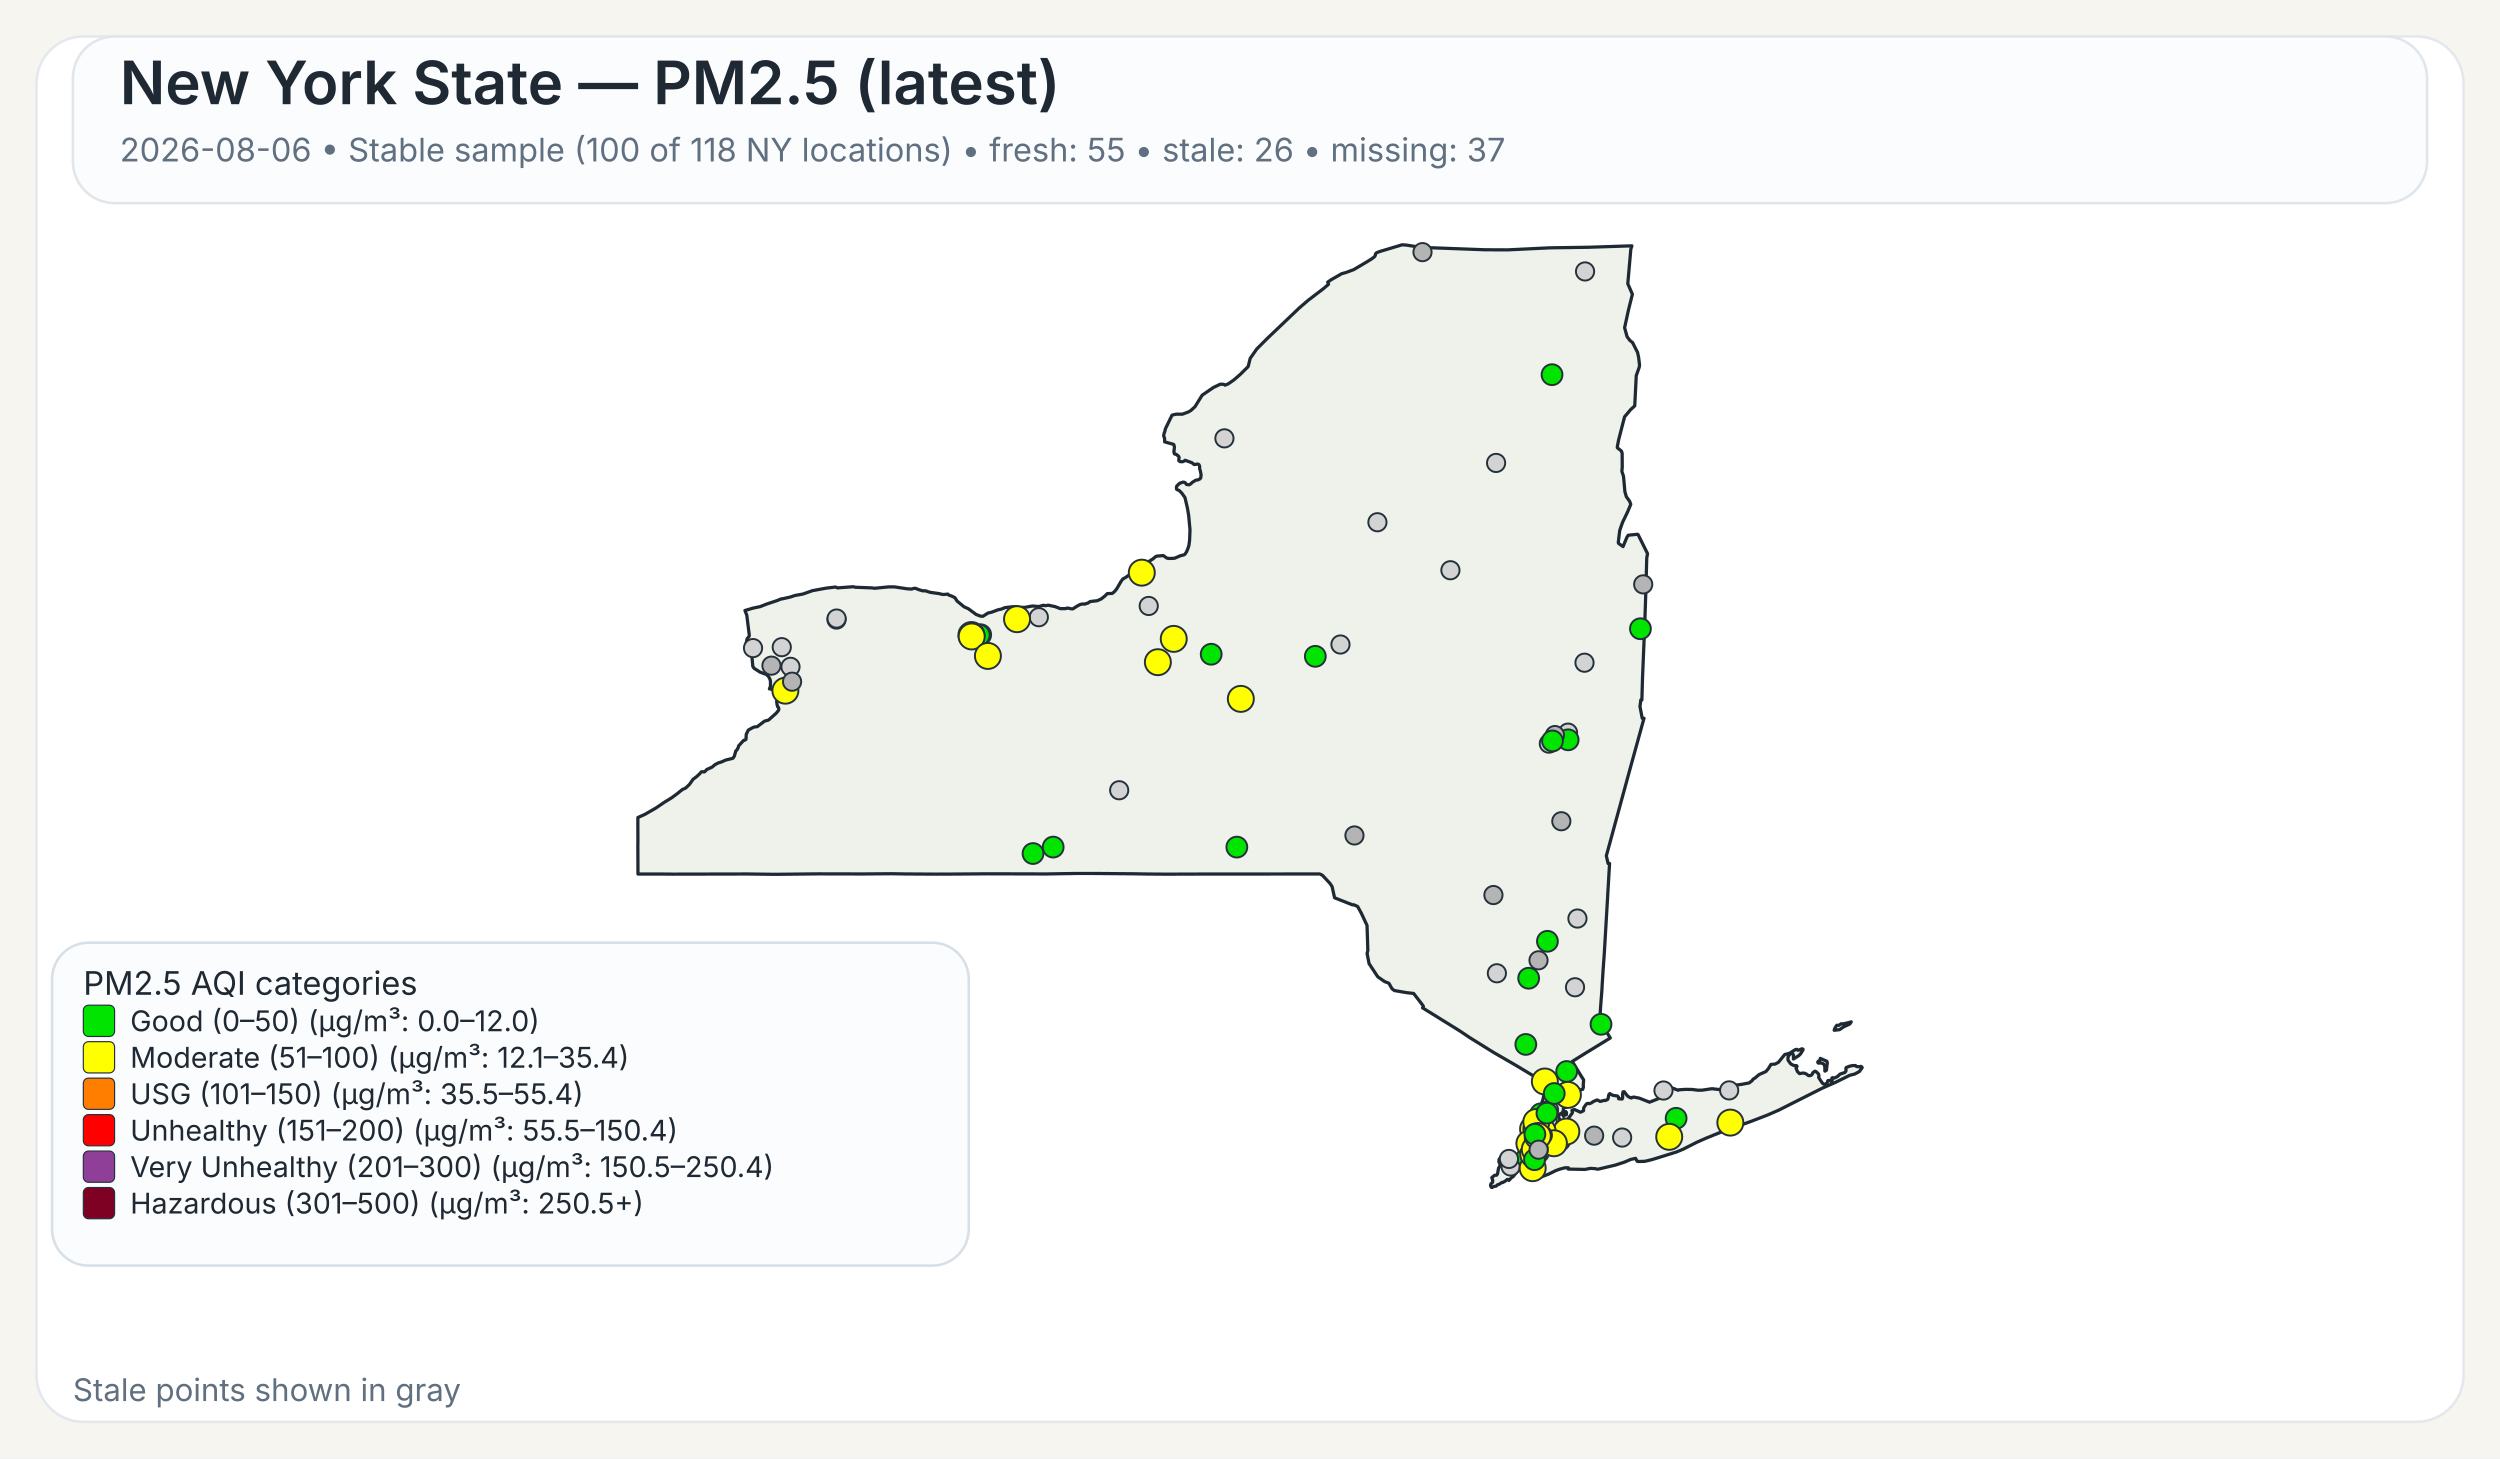
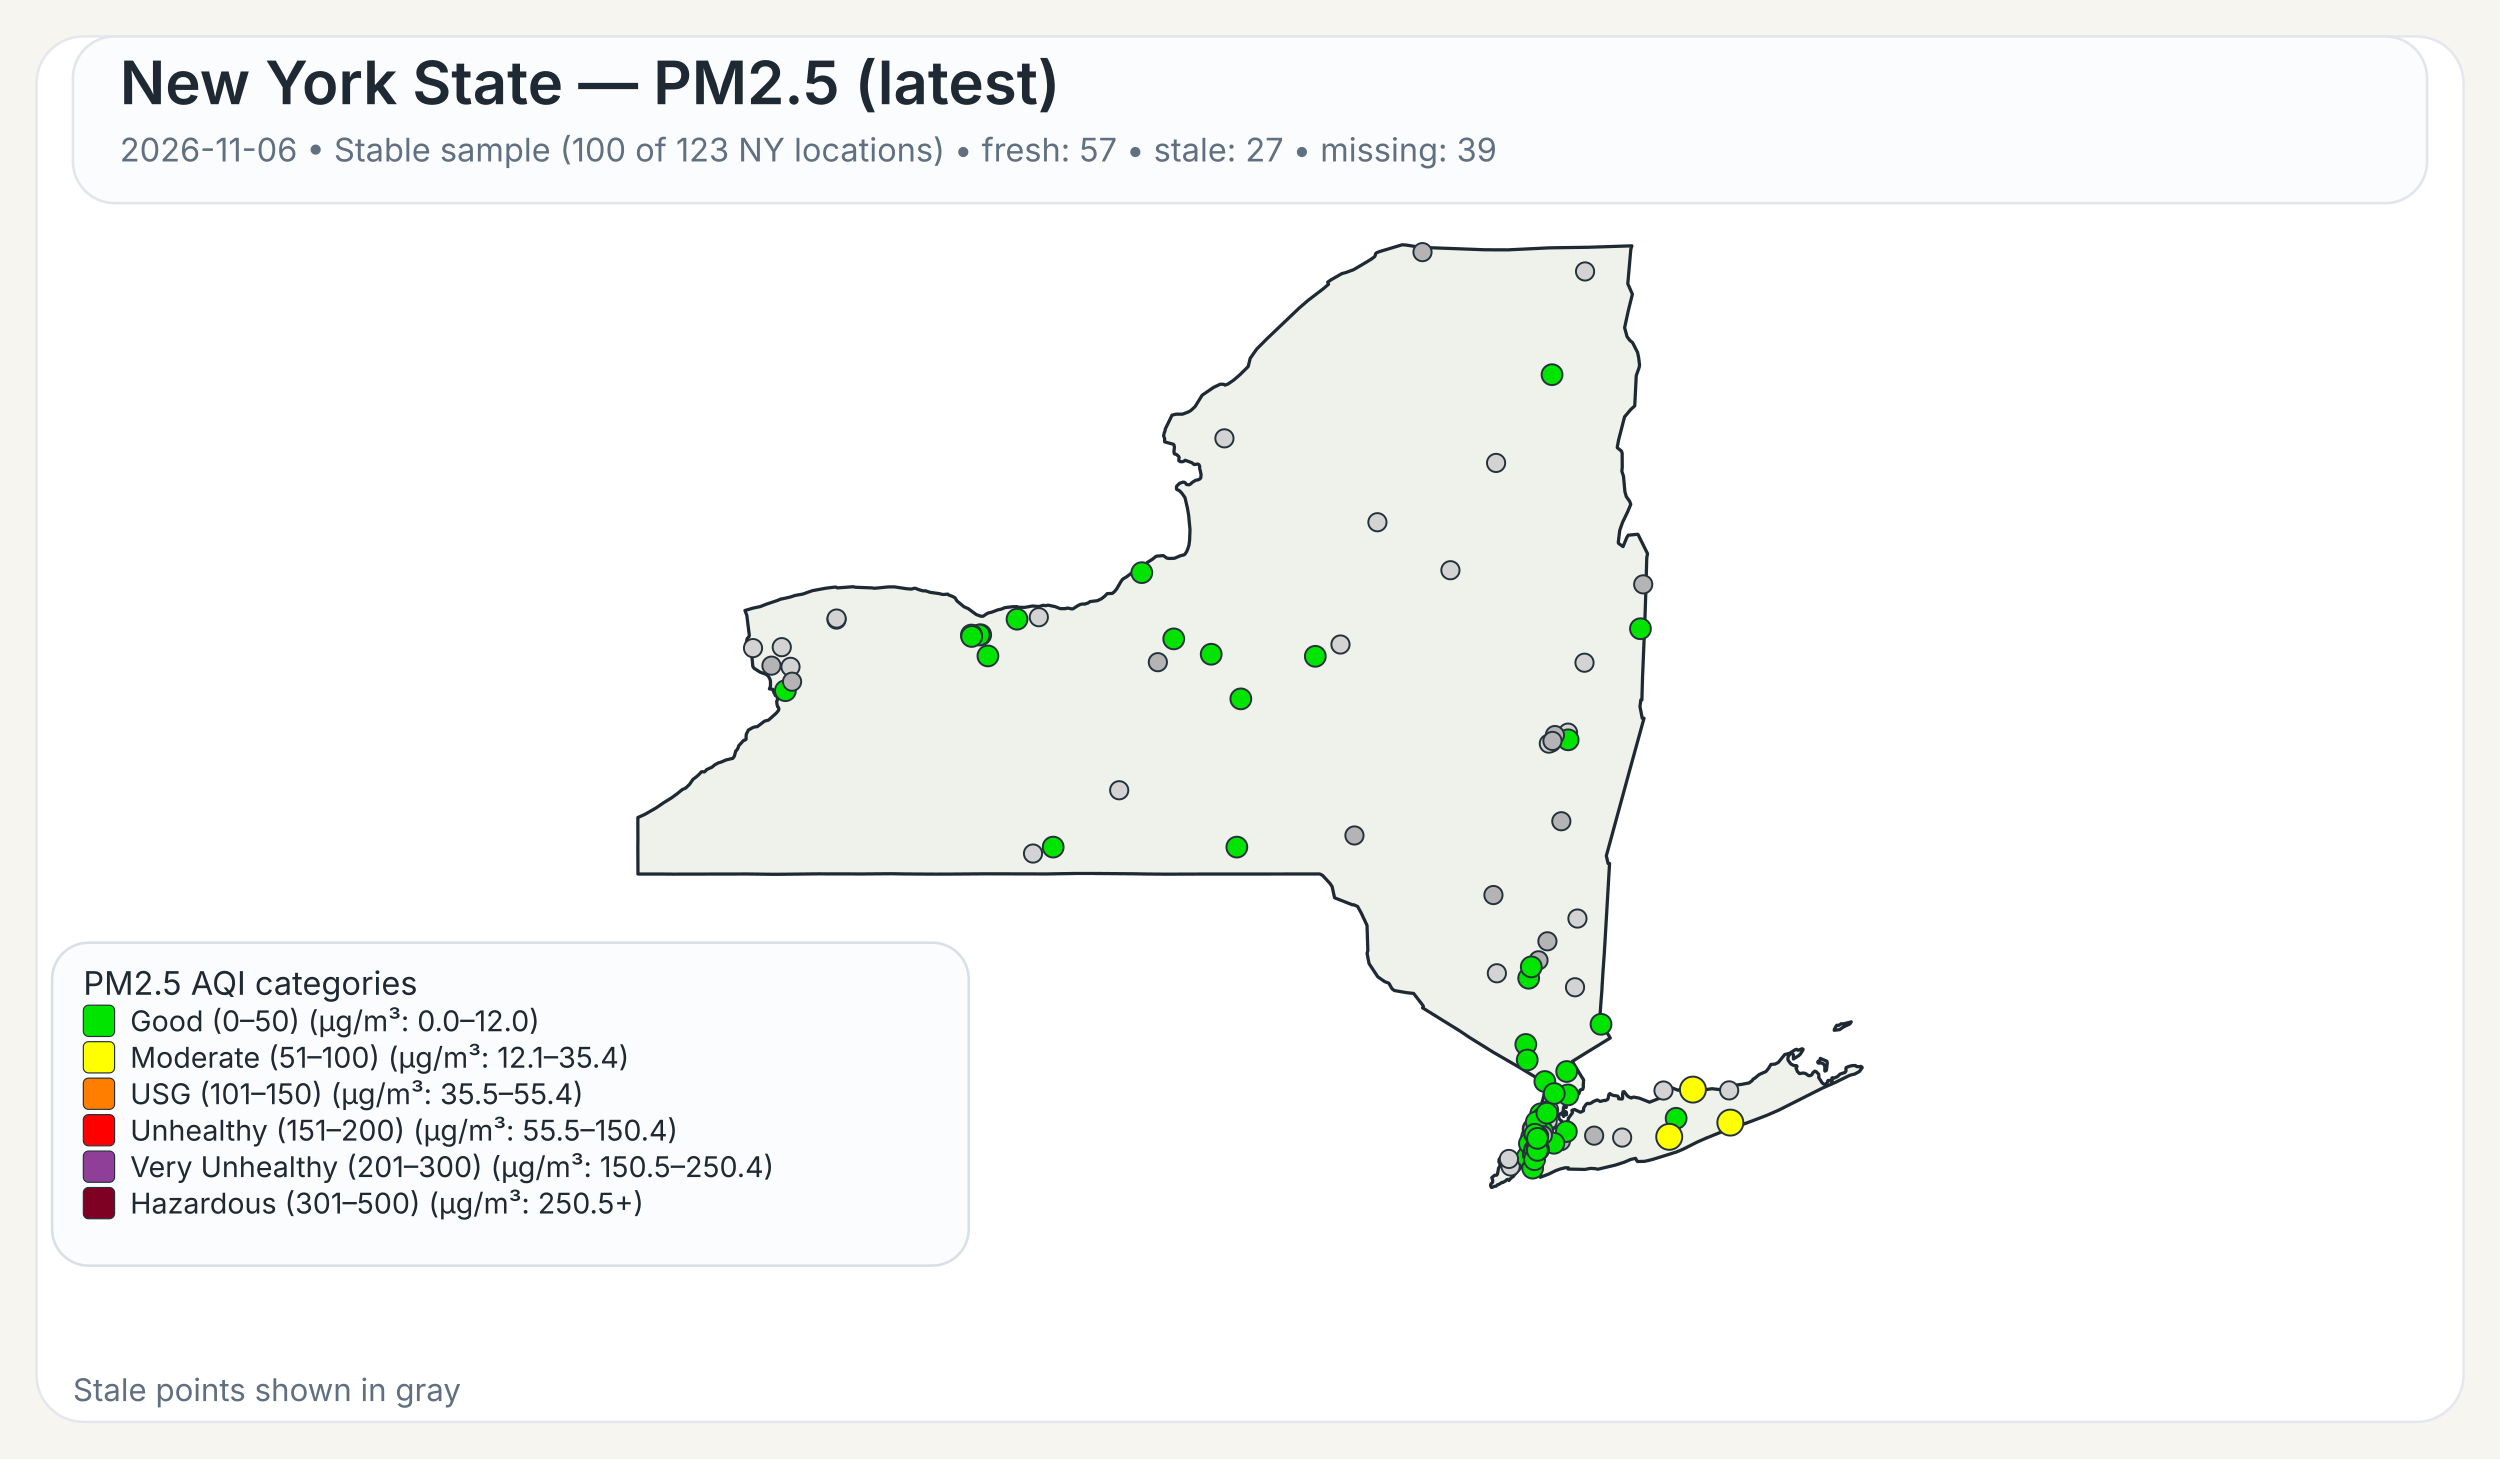
<svg xmlns="http://www.w3.org/2000/svg" width="960" height="560">
  <rect x="0" y="0" width="960" height="560" fill="#F7F5EF" />
  <rect x="14" y="14" width="932" height="532" rx="18" ry="18" fill="#FFFFFF" stroke="#E4E8EE" stroke-width="1" />
  <rect x="28" y="14" width="904" height="64" rx="16" ry="16" fill="#FBFCFD" stroke="#E1E6EB" stroke-width="1" />
  <text x="46" y="40" font-family="Public Sans, Inter, Aptos, Segoe UI, Arial, sans-serif" font-size="23" font-weight="600" fill="#1F2933">New York State — PM2.5 (latest)</text>
-   <text x="46" y="62" font-family="Public Sans, Inter, Aptos, Segoe UI, Arial, sans-serif" font-size="12.5" font-weight="400" fill="#607080">2026-08-06 • Stable sample (100 of 118 NY locations) • fresh: 55 • stale: 26 • missing: 37</text>
+   <text x="46" y="62" font-family="Public Sans, Inter, Aptos, Segoe UI, Arial, sans-serif" font-size="12.5" font-weight="400" fill="#607080">2026-11-06 • Stable sample (100 of 123 NY locations) • fresh: 57 • stale: 27 • missing: 39</text>
  <path d="M601.06,426.90 L601.23,426.83 L601.48,427.07 L601.55,427.32 L601.50,428.06 L601.28,428.08 L601.08,427.81 L601.04,427.27 L601.06,426.90 Z" fill="#EEF2EA" stroke="#1F2933" stroke-width="1.25" stroke-linejoin="round" />
  <path d="M585.16,439.66 L585.21,439.61 L585.24,439.63 L585.33,439.75 L585.00,440.50 L584.94,440.59 L584.83,440.54 L584.77,440.43 L584.80,440.38 L585.16,439.66 Z" fill="#EEF2EA" stroke="#1F2933" stroke-width="1.25" stroke-linejoin="round" />
  <path d="M579.00,452.87 L578.74,452.93 L578.02,453.54 L577.00,454.12 L576.75,454.04 L575.70,454.75 L575.07,454.93 L574.52,455.48 L573.72,455.58 L572.92,456.00 L572.71,455.95 L572.45,455.50 L572.36,455.05 L572.56,454.57 L573.14,454.01 L573.21,453.18 L572.85,452.21 L573.97,451.28 L574.68,451.28 L575.04,450.81 L575.45,448.53 L575.88,447.92 L575.97,447.53 L575.92,446.38 L575.63,446.32 L575.58,446.12 L575.66,445.16 L576.32,444.30 L576.87,444.03 L577.23,444.07 L577.46,444.30 L578.49,444.56 L580.44,444.30 L582.44,443.79 L583.07,443.83 L583.44,444.38 L583.57,445.77 L584.00,446.72 L584.43,447.38 L584.07,448.20 L583.53,448.95 L582.19,450.36 L580.96,451.93 L580.89,451.88 L580.35,452.27 L579.42,453.28 L579.25,452.99 L579.00,452.87 Z" fill="#EEF2EA" stroke="#1F2933" stroke-width="1.25" stroke-linejoin="round" />
  <path d="M698.65,407.28 L698.89,406.98 L698.98,406.42 L701.51,407.51 L701.69,408.12 L701.35,410.97 L700.83,411.31 L700.74,411.25 L700.74,409.57 L700.38,408.71 L700.19,408.52 L699.35,408.18 L698.24,408.24 L698.08,408.08 L698.02,407.81 L698.15,407.57 L698.65,407.28 Z" fill="#EEF2EA" stroke="#1F2933" stroke-width="1.25" stroke-linejoin="round" />
  <path d="M709.87,392.68 L710.87,392.40 L710.37,393.17 L709.71,393.51 L708.74,393.94 L707.77,394.42 L706.83,395.10 L706.37,395.39 L704.33,395.63 L704.44,395.18 L704.77,394.57 L705.12,393.94 L705.39,393.69 L706.11,393.74 L707.05,393.11 L707.70,393.19 L709.32,392.81 L709.87,392.68 Z" fill="#EEF2EA" stroke="#1F2933" stroke-width="1.25" stroke-linejoin="round" />
  <path d="M601.43,424.75 L601.44,424.82 L601.44,424.87 L601.44,424.97 L601.48,425.16 L601.44,425.24 L601.21,425.31 L600.95,425.08 L600.95,424.92 L601.10,424.88 L601.13,424.65 L601.23,424.58 L601.37,424.64 L601.42,424.70 L601.43,424.75 Z" fill="#EEF2EA" stroke="#1F2933" stroke-width="1.25" stroke-linejoin="round" />
  <path d="M623.05,163.10 L621.53,169.00 L621.04,171.61 L621.07,171.95 L622.62,173.20 L622.91,174.06 L622.94,179.46 L622.80,180.98 L623.43,182.92 L623.96,188.79 L624.50,190.70 L624.50,190.71 L625.79,192.51 L626.21,193.67 L625.60,195.12 L625.01,196.54 L623.06,200.59 L622.75,201.47 L621.98,203.67 L621.41,208.34 L621.56,208.68 L623.25,209.89 L624.72,206.33 L625.25,205.52 L628.84,205.16 L629.06,205.34 L632.45,212.18 L632.66,212.61 L632.36,214.21 L632.03,225.74 L632.03,225.80 L632.02,226.34 L632.00,227.05 L631.90,230.25 L631.64,238.09 L631.03,253.00 L630.74,259.97 L630.73,260.06 L630.73,260.23 L630.48,268.80 L630.08,268.74 L629.75,271.32 L630.61,275.80 L631.30,275.80 L628.80,284.88 L626.09,294.70 L622.63,307.38 L616.83,328.64 L617.50,331.57 L618.07,331.57 L617.02,349.62 L617.02,349.66 L616.71,354.88 L616.28,362.25 L616.04,366.27 L615.53,373.42 L615.30,377.22 L615.29,377.28 L615.29,377.35 L615.28,377.44 L615.28,377.49 L615.27,377.53 L615.19,379.03 L615.19,379.14 L615.18,379.18 L615.18,379.35 L615.17,379.49 L615.12,380.31 L615.09,380.73 L615.08,380.89 L614.72,385.46 L614.66,386.30 L614.29,391.98 L618.35,398.60 L616.75,399.56 L616.45,399.75 L610.52,403.39 L609.46,404.03 L609.01,404.31 L603.77,407.58 L605.77,410.89 L606.19,411.58 L606.62,412.29 L607.18,413.23 L608.08,414.62 L608.12,414.70 L607.96,416.83 L608.04,417.28 L607.81,418.17 L607.68,418.35 L607.54,418.27 L606.73,418.62 L606.42,419.73 L606.23,420.03 L605.55,420.48 L604.13,421.08 L603.54,421.65 L602.05,422.64 L600.59,424.82 L600.46,425.17 L600.38,425.37 L600.34,426.13 L600.15,426.98 L600.19,427.32 L600.39,427.51 L600.54,427.87 L600.54,428.09 L600.53,428.27 L600.60,428.55 L600.51,428.65 L600.44,428.71 L600.35,428.62 L600.18,428.29 L600.01,427.93 L600.10,427.54 L599.94,427.19 L599.85,427.21 L599.64,427.48 L599.51,427.81 L599.07,427.70 L598.72,427.92 L598.55,428.85 L598.57,429.17 L598.77,429.63 L599.21,430.17 L599.64,430.41 L600.31,431.59 L600.59,432.07 L600.90,432.04 L601.36,431.60 L601.36,431.60 L602.21,429.98 L602.19,429.51 L603.74,427.42 L603.84,427.11 L603.60,426.42 L603.67,426.33 L604.61,426.05 L606.88,427.09 L607.17,426.96 L608.05,426.54 L608.14,425.40 L608.93,424.24 L609.36,423.80 L609.77,423.70 L610.33,423.82 L611.26,423.43 L611.66,423.07 L613.16,422.42 L613.38,422.39 L614.46,422.95 L616.17,422.51 L616.43,422.62 L617.32,422.20 L617.49,421.82 L617.52,421.77 L617.81,420.28 L618.19,419.93 L618.22,419.96 L618.50,420.18 L618.60,420.26 L618.84,420.36 L619.48,420.63 L619.66,420.66 L619.90,420.69 L620.59,420.79 L621.03,420.85 L621.08,420.86 L621.49,421.26 L621.50,421.39 L621.55,421.93 L622.90,422.03 L623.09,421.64 L623.06,420.27 L623.21,419.33 L623.28,419.23 L623.69,419.22 L624.78,420.64 L625.29,421.11 L626.07,421.51 L626.50,421.62 L626.59,421.46 L627.35,421.28 L629.51,421.69 L629.51,421.69 L633.42,423.24 L638.19,421.34 L638.36,420.84 L638.45,419.18 L638.68,418.35 L640.49,417.89 L642.20,417.80 L644.45,418.67 L644.65,418.48 L647.29,418.32 L649.72,418.35 L652.18,418.65 L653.70,418.61 L657.40,418.06 L660.48,418.42 L661.32,417.62 L664.03,416.80 L665.53,416.46 L666.97,416.64 L668.73,416.40 L671.71,415.83 L672.90,414.88 L673.16,414.40 L673.82,414.05 L675.50,412.63 L678.13,411.46 L679.12,410.27 L680.04,408.74 L681.66,408.60 L682.91,407.93 L685.34,404.94 L686.69,404.59 L687.35,404.38 L689.21,403.16 L689.94,402.93 L690.28,403.23 L690.57,403.30 L691.93,402.73 L692.35,402.87 L692.38,403.11 L691.44,404.66 L690.75,405.35 L688.66,406.65 L688.68,405.06 L688.30,404.60 L687.92,404.54 L687.60,404.66 L687.09,405.06 L686.58,406.01 L686.59,407.08 L687.65,408.54 L688.81,409.15 L689.85,409.20 L690.06,409.50 L689.68,410.21 L690.24,411.51 L691.03,412.27 L692.17,412.06 L692.88,412.09 L693.59,412.39 L694.51,413.06 L695.19,413.03 L695.62,412.79 L695.84,412.56 L696.12,411.95 L696.83,411.38 L696.98,411.33 L697.37,411.49 L698.35,412.46 L698.48,413.14 L698.35,413.73 L699.60,415.66 L700.04,416.12 L700.44,416.32 L700.84,416.33 L701.58,415.93 L701.76,415.37 L701.81,415.13 L701.99,414.91 L702.86,414.89 L703.07,415.26 L703.12,415.25 L703.24,415.22 L703.45,415.13 L703.57,414.86 L703.45,414.38 L703.43,414.00 L703.70,413.83 L704.39,413.98 L705.62,413.37 L706.56,412.46 L708.48,411.82 L708.83,411.29 L708.88,410.85 L708.80,410.51 L708.92,409.94 L710.19,409.44 L711.31,409.19 L712.51,409.17 L712.73,409.44 L713.09,409.58 L714.27,409.63 L714.58,409.48 L714.99,409.75 L715.07,409.99 L714.02,411.45 L712.24,412.42 L710.34,412.90 L704.77,415.65 L699.71,417.88 L682.98,426.32 L678.57,428.24 L672.42,430.60 L662.20,434.30 L661.73,434.58 L661.49,434.51 L660.84,434.74 L655.19,437.03 L651.62,438.61 L646.31,441.30 L643.78,442.36 L638.41,444.04 L634.66,445.20 L632.83,445.67 L631.47,445.96 L631.32,445.96 L628.83,446.02 L628.63,445.87 L628.07,444.81 L626.15,445.24 L623.74,446.28 L621.85,446.89 L620.27,447.40 L613.61,448.98 L612.34,448.74 L610.73,448.66 L608.60,449.06 L605.36,448.99 L602.17,448.93 L602.19,448.77 L602.25,448.43 L600.97,448.42 L599.39,448.83 L599.07,448.91 L597.43,449.50 L594.79,450.81 L591.48,452.07 L591.48,451.26 L591.59,450.86 L591.41,450.49 L591.24,450.39 L590.88,450.18 L590.56,449.81 L590.00,449.87 L588.10,450.05 L587.46,450.03 L587.05,449.85 L586.87,449.72 L586.81,449.43 L587.15,448.99 L587.21,448.90 L587.49,448.42 L587.39,448.02 L586.94,447.62 L585.63,447.32 L585.23,446.64 L585.06,445.69 L585.31,444.71 L585.45,444.41 L585.68,443.96 L586.50,442.95 L586.37,441.37 L586.22,441.17 L586.16,441.08 L586.11,440.71 L586.29,440.19 L586.49,440.03 L586.59,439.53 L586.42,439.11 L586.13,438.91 L586.77,435.14 L587.04,434.58 L587.53,433.54 L588.00,432.56 L588.37,431.79 L590.66,426.98 L591.27,425.68 L591.55,425.09 L591.55,425.09 L591.90,424.00 L592.36,422.57 L592.47,422.24 L593.89,415.87 L593.37,415.86 L592.83,415.54 L585.14,410.91 L585.14,410.91 L582.09,409.08 L581.83,408.93 L574.90,404.92 L573.64,404.20 L565.84,399.35 L564.27,398.37 L560.37,395.76 L546.26,387.01 L546.57,386.68 L546.49,386.22 L542.83,381.48 L542.63,381.46 L540.06,381.17 L535.45,380.37 L534.54,379.69 L533.32,377.55 L531.70,376.93 L529.06,375.09 L525.71,370.01 L525.14,367.03 L524.96,366.10 L525.25,365.02 L524.94,355.37 L522.72,350.61 L521.32,348.08 L519.78,347.40 L519.41,347.49 L512.48,344.75 L511.52,340.44 L510.72,339.24 L507.79,336.09 L506.74,335.59 L502.43,335.60 L502.18,335.60 L499.75,335.60 L499.39,335.61 L499.35,335.61 L469.83,335.63 L469.66,335.63 L462.36,335.64 L461.30,335.63 L460.85,335.63 L460.00,335.64 L448.21,335.68 L447.85,335.68 L441.17,335.63 L440.91,335.63 L435.49,335.54 L435.46,335.54 L420.14,335.41 L418.99,335.41 L413.90,335.41 L413.83,335.41 L413.52,335.41 L412.93,335.41 L412.60,335.42 L411.23,335.45 L411.22,335.45 L408.74,335.48 L408.73,335.48 L401.77,335.60 L379.14,335.54 L372.91,335.59 L364.59,335.65 L360.26,335.66 L359.71,335.67 L347.88,335.60 L347.87,335.60 L342.30,335.51 L337.43,335.55 L331.40,335.60 L314.24,335.56 L297.70,335.74 L295.08,335.71 L287.13,335.61 L286.61,335.61 L258.23,335.67 L257.47,335.66 L253.93,335.63 L253.07,335.62 L253.07,335.63 L244.98,335.62 L244.93,325.04 L244.95,323.48 L244.96,322.52 L244.95,321.67 L244.95,321.16 L244.95,320.84 L244.93,316.08 L244.94,315.42 L244.94,313.93 L247.57,312.75 L251.88,310.27 L254.93,308.19 L257.77,306.44 L259.87,304.92 L262.02,303.17 L263.28,302.62 L264.74,301.24 L266.14,299.24 L267.54,298.19 L268.72,297.09 L269.32,296.39 L269.90,296.33 L270.33,296.44 L270.54,296.38 L271.04,295.92 L271.36,295.51 L273.40,294.60 L274.52,293.65 L275.81,292.96 L276.98,292.61 L278.76,291.83 L281.41,291.20 L282.01,290.34 L282.12,289.92 L282.55,288.31 L282.75,288.22 L283.00,287.95 L283.49,287.01 L283.63,286.42 L285.57,284.28 L285.90,284.29 L286.46,283.91 L286.55,282.02 L287.35,280.35 L289.13,279.36 L289.89,279.12 L290.78,279.05 L293.57,276.92 L295.12,276.50 L298.07,273.86 L298.97,272.76 L299.09,272.13 L298.79,271.45 L298.62,271.42 L298.36,270.43 L298.24,269.33 L298.55,268.66 L298.61,268.16 L298.25,267.28 L297.85,267.20 L297.24,266.09 L296.70,264.68 L295.46,264.54 L295.86,263.47 L295.86,261.59 L295.66,260.80 L295.08,259.71 L294.94,259.59 L294.28,258.99 L291.89,258.11 L289.57,256.64 L289.07,255.88 L288.57,250.10 L288.55,249.89 L286.78,249.43 L286.31,248.17 L286.88,245.30 L287.63,244.40 L287.73,243.95 L286.78,236.32 L286.06,234.43 L289.07,233.54 L291.93,232.93 L294.37,231.97 L298.62,230.55 L299.99,229.95 L300.12,230.02 L303.47,229.26 L305.29,228.66 L308.28,228.12 L312.00,226.81 L317.17,225.86 L320.65,225.44 L321.03,225.47 L321.59,225.76 L322.04,225.72 L327.70,225.30 L328.39,225.50 L334.82,225.75 L335.83,225.90 L341.09,225.38 L343.51,225.37 L348.32,226.10 L349.98,226.20 L350.03,226.20 L351.12,225.89 L351.79,225.98 L352.52,226.34 L354.31,226.87 L355.38,226.87 L357.13,227.45 L360.63,227.94 L361.77,228.24 L362.50,228.28 L363.98,228.13 L364.17,228.44 L365.74,229.01 L366.72,229.54 L367.48,230.77 L369.92,232.79 L370.31,233.07 L371.82,233.73 L373.38,234.88 L374.86,235.97 L376.42,236.57 L377.42,236.67 L379.40,235.40 L380.84,235.07 L383.21,234.17 L384.54,233.89 L385.93,233.32 L386.27,233.28 L386.83,233.22 L388.90,232.98 L390.48,232.95 L391.11,233.18 L393.48,233.24 L396.46,232.70 L398.89,232.91 L400.66,232.42 L401.43,232.58 L402.53,232.39 L405.18,232.95 L407.17,233.73 L409.20,233.71 L409.87,233.47 L411.66,233.83 L412.03,233.77 L413.80,232.63 L414.88,232.08 L415.91,231.92 L416.48,231.99 L417.81,231.55 L418.60,231.00 L421.39,230.66 L422.92,229.95 L424.23,228.91 L425.18,227.95 L425.69,227.93 L427.12,227.87 L427.93,227.21 L428.83,226.10 L430.44,223.32 L431.14,222.35 L431.96,221.89 L432.55,221.55 L435.18,219.53 L437.03,218.59 L437.61,217.92 L437.98,217.72 L438.51,217.88 L439.70,217.38 L440.56,215.99 L442.64,214.67 L443.82,213.70 L444.23,213.55 L446.72,213.34 L448.11,214.33 L448.97,214.45 L450.99,214.38 L453.20,213.43 L454.63,213.07 L455.05,212.77 L455.69,211.79 L456.17,210.59 L456.55,209.40 L456.81,207.36 L456.96,203.41 L456.73,200.97 L456.44,197.89 L455.97,195.10 L455.02,191.05 L453.78,189.32 L452.78,188.33 L452.13,188.08 L451.81,187.86 L451.74,187.30 L451.84,186.69 L452.22,186.31 L452.64,185.89 L453.10,185.51 L453.80,185.32 L454.18,185.14 L454.70,185.18 L455.13,185.37 L455.61,186.03 L456.63,186.18 L457.19,185.84 L457.91,185.17 L459.24,184.37 L460.00,184.28 L460.73,183.93 L461.08,183.54 L461.22,182.35 L460.90,180.72 L460.70,180.14 L460.66,179.72 L460.67,178.99 L460.38,178.40 L459.97,178.19 L458.56,178.39 L457.66,177.67 L455.09,176.75 L454.57,177.13 L454.12,177.30 L453.65,177.30 L453.29,177.28 L452.94,177.12 L452.67,176.90 L452.67,176.38 L452.79,175.72 L452.62,175.27 L451.89,174.63 L451.54,174.45 L451.01,174.30 L450.87,173.94 L450.80,173.54 L450.84,172.88 L450.99,171.72 L450.78,170.78 L450.56,170.60 L447.23,169.68 L447.20,168.34 L446.83,167.32 L447.02,166.42 L447.35,165.48 L447.50,164.69 L450.06,159.42 L451.61,159.04 L454.05,159.05 L456.36,158.18 L457.28,157.64 L458.88,156.17 L461.63,151.75 L465.96,148.79 L468.59,147.53 L469.94,147.58 L470.43,147.90 L471.65,147.40 L473.83,145.88 L476.29,143.74 L476.97,143.06 L479.31,140.74 L480.08,137.59 L482.60,134.01 L486.70,129.90 L498.91,118.26 L502.36,115.29 L508.27,110.78 L510.16,109.15 L509.83,108.34 L511.28,107.35 L515.25,105.08 L516.86,104.64 L519.80,103.55 L524.26,100.92 L526.51,99.55 L527.81,98.60 L528.14,98.00 L528.16,97.54 L528.55,97.08 L529.76,96.60 L538.43,94.00 L539.92,94.10 L544.47,94.80 L545.84,95.00 L570.26,95.91 L578.85,95.95 L585.96,95.61 L595.04,95.17 L609.91,94.95 L626.65,94.40 L626.23,95.73 L625.68,102.02 L625.07,108.95 L626.84,112.98 L625.33,119.03 L623.85,125.84 L624.79,129.27 L625.53,130.26 L625.83,130.68 L626.91,131.56 L626.91,131.56 L628.81,135.29 L629.22,137.19 L629.59,140.21 L629.45,141.06 L628.32,144.25 L627.83,154.15 L627.74,155.85 L626.19,157.27 L623.83,160.07 L623.05,163.10 Z" fill="#EEF2EA" stroke="#1F2933" stroke-width="1.25" stroke-linejoin="round" />
  <circle cx="574.80" cy="373.74" r="3.50" fill="lightgray" stroke="#24313A" stroke-width="0.75" />
  <circle cx="296.24" cy="255.61" r="3.50" fill="rgb(180,180,180)" stroke="#24313A" stroke-width="0.75" />
  <circle cx="585.91" cy="401.06" r="4.00" fill="#00E400" stroke="#24313A" stroke-width="0.75" />
  <circle cx="590.67" cy="430.08" r="3.50" fill="lightgray" stroke="#24313A" stroke-width="0.75" />
  <circle cx="587.01" cy="375.64" r="4.00" fill="#00E400" stroke="#24313A" stroke-width="0.75" />
  <circle cx="580.07" cy="447.93" r="3.50" fill="lightgray" stroke="#24313A" stroke-width="0.75" />
  <circle cx="528.93" cy="200.54" r="3.50" fill="lightgray" stroke="#24313A" stroke-width="0.75" />
  <circle cx="622.90" cy="436.82" r="3.50" fill="lightgray" stroke="#24313A" stroke-width="0.75" />
  <circle cx="321.22" cy="237.92" r="3.50" fill="lightgray" stroke="#24313A" stroke-width="0.75" />
  <circle cx="556.96" cy="218.97" r="3.50" fill="lightgray" stroke="#24313A" stroke-width="0.75" />
  <circle cx="574.50" cy="177.77" r="3.50" fill="lightgray" stroke="#24313A" stroke-width="0.75" />
  <circle cx="429.77" cy="303.46" r="3.50" fill="lightgray" stroke="#24313A" stroke-width="0.75" />
  <circle cx="514.74" cy="247.49" r="3.50" fill="lightgray" stroke="#24313A" stroke-width="0.75" />
  <circle cx="470.18" cy="168.33" r="3.50" fill="lightgray" stroke="#24313A" stroke-width="0.75" />
  <circle cx="376.59" cy="243.75" r="4.00" fill="#00E400" stroke="#24313A" stroke-width="0.75" />
  <circle cx="591.63" cy="427.72" r="4.00" fill="#00E400" stroke="#24313A" stroke-width="0.75" />
-   <circle cx="593.40" cy="430.37" r="4.00" fill="#00E400" stroke="#24313A" stroke-width="0.75" />
-   <circle cx="593.93" cy="437.51" r="5.00" fill="#FFFF00" stroke="#24313A" stroke-width="0.75" />
+   <circle cx="593.40" cy="430.37" r="3.50" fill="lightgray" stroke="#24313A" stroke-width="0.75" />
+   <circle cx="593.93" cy="437.51" r="4.00" fill="#00E400" stroke="#24313A" stroke-width="0.75" />
  <circle cx="602.12" cy="281.33" r="3.50" fill="lightgray" stroke="#24313A" stroke-width="0.75" />
  <circle cx="398.91" cy="237.01" r="3.50" fill="lightgray" stroke="#24313A" stroke-width="0.75" />
  <circle cx="598.03" cy="436.67" r="4.00" fill="#00E400" stroke="#24313A" stroke-width="0.75" />
  <circle cx="595.98" cy="143.88" r="4.00" fill="#00E400" stroke="#24313A" stroke-width="0.75" />
  <circle cx="601.61" cy="411.46" r="4.00" fill="#00E400" stroke="#24313A" stroke-width="0.75" />
  <circle cx="608.45" cy="254.48" r="3.50" fill="lightgray" stroke="#24313A" stroke-width="0.75" />
  <circle cx="604.81" cy="379.11" r="3.50" fill="lightgray" stroke="#24313A" stroke-width="0.75" />
  <circle cx="588.51" cy="437.27" r="3.50" fill="rgb(180,180,180)" stroke="#24313A" stroke-width="0.75" />
  <circle cx="465.10" cy="251.23" r="4.00" fill="#00E400" stroke="#24313A" stroke-width="0.75" />
-   <circle cx="396.68" cy="327.76" r="4.00" fill="#00E400" stroke="#24313A" stroke-width="0.75" />
+   <circle cx="396.68" cy="327.76" r="3.50" fill="lightgray" stroke="#24313A" stroke-width="0.75" />
  <circle cx="643.63" cy="429.43" r="4.00" fill="#00E400" stroke="#24313A" stroke-width="0.75" />
  <circle cx="586.47" cy="444.33" r="4.00" fill="#00E400" stroke="#24313A" stroke-width="0.75" />
  <circle cx="303.55" cy="256.06" r="3.50" fill="lightgray" stroke="#24313A" stroke-width="0.75" />
  <circle cx="602.17" cy="284.09" r="4.00" fill="#00E400" stroke="#24313A" stroke-width="0.75" />
-   <circle cx="301.59" cy="265.22" r="5.00" fill="#FFFF00" stroke="#24313A" stroke-width="0.75" />
+   <circle cx="301.59" cy="265.22" r="4.00" fill="#00E400" stroke="#24313A" stroke-width="0.75" />
  <circle cx="321.26" cy="237.52" r="3.50" fill="lightgray" stroke="#24313A" stroke-width="0.75" />
  <circle cx="612.15" cy="436.09" r="3.50" fill="rgb(180,180,180)" stroke="#24313A" stroke-width="0.75" />
  <circle cx="587.88" cy="438.53" r="3.50" fill="rgb(180,180,180)" stroke="#24313A" stroke-width="0.75" />
  <circle cx="591.83" cy="440.12" r="3.50" fill="lightgray" stroke="#24313A" stroke-width="0.75" />
  <circle cx="594.32" cy="430.48" r="3.50" fill="lightgray" stroke="#24313A" stroke-width="0.75" />
  <circle cx="594.83" cy="426.21" r="3.50" fill="lightgray" stroke="#24313A" stroke-width="0.75" />
  <circle cx="605.74" cy="352.72" r="3.50" fill="lightgray" stroke="#24313A" stroke-width="0.75" />
  <circle cx="664.00" cy="418.71" r="3.50" fill="lightgray" stroke="#24313A" stroke-width="0.75" />
  <circle cx="546.24" cy="96.82" r="3.50" fill="rgb(180,180,180)" stroke="#24313A" stroke-width="0.75" />
  <circle cx="638.78" cy="418.76" r="3.50" fill="lightgray" stroke="#24313A" stroke-width="0.75" />
  <circle cx="304.16" cy="261.77" r="3.50" fill="rgb(180,180,180)" stroke="#24313A" stroke-width="0.75" />
-   <circle cx="441.11" cy="232.69" r="3.50" fill="lightgray" stroke="#24313A" stroke-width="0.75" />
  <circle cx="598.43" cy="436.52" r="4.00" fill="#00E400" stroke="#24313A" stroke-width="0.75" />
  <circle cx="376.03" cy="243.84" r="4.00" fill="#00E400" stroke="#24313A" stroke-width="0.75" />
  <circle cx="592.26" cy="428.72" r="3.50" fill="rgb(180,180,180)" stroke="#24313A" stroke-width="0.75" />
  <circle cx="579.43" cy="445.03" r="3.50" fill="lightgray" stroke="#24313A" stroke-width="0.75" />
-   <circle cx="602.08" cy="420.44" r="5.00" fill="#FFFF00" stroke="#24313A" stroke-width="0.75" />
+   <circle cx="602.08" cy="420.44" r="4.00" fill="#00E400" stroke="#24313A" stroke-width="0.75" />
  <circle cx="590.18" cy="441.64" r="3.50" fill="rgb(180,180,180)" stroke="#24313A" stroke-width="0.75" />
  <circle cx="520.11" cy="320.82" r="3.50" fill="rgb(180,180,180)" stroke="#24313A" stroke-width="0.75" />
  <circle cx="601.48" cy="434.51" r="3.50" fill="rgb(180,180,180)" stroke="#24313A" stroke-width="0.75" />
  <circle cx="598.28" cy="436.62" r="3.50" fill="rgb(180,180,180)" stroke="#24313A" stroke-width="0.75" />
-   <circle cx="601.48" cy="434.52" r="3.50" fill="rgb(180,180,180)" stroke="#24313A" stroke-width="0.75" />
+   <circle cx="601.48" cy="434.52" r="3.50" fill="lightgray" stroke="#24313A" stroke-width="0.75" />
  <circle cx="608.66" cy="104.24" r="3.50" fill="lightgray" stroke="#24313A" stroke-width="0.75" />
-   <circle cx="373.02" cy="243.85" r="5.00" fill="#FFFF00" stroke="#24313A" stroke-width="0.75" />
+   <circle cx="373.02" cy="243.85" r="4.00" fill="#00E400" stroke="#24313A" stroke-width="0.75" />
  <circle cx="598.27" cy="436.67" r="3.50" fill="lightgray" stroke="#24313A" stroke-width="0.75" />
  <circle cx="598.28" cy="436.62" r="3.50" fill="lightgray" stroke="#24313A" stroke-width="0.75" />
  <circle cx="587.67" cy="436.46" r="3.50" fill="lightgray" stroke="#24313A" stroke-width="0.75" />
  <circle cx="590.79" cy="368.76" r="3.50" fill="rgb(180,180,180)" stroke="#24313A" stroke-width="0.75" />
-   <circle cx="593.22" cy="415.30" r="5.00" fill="#FFFF00" stroke="#24313A" stroke-width="0.75" />
-   <circle cx="590.92" cy="439.03" r="5.00" fill="#FFFF00" stroke="#24313A" stroke-width="0.75" />
+   <circle cx="593.22" cy="415.30" r="4.00" fill="#00E400" stroke="#24313A" stroke-width="0.75" />
+   <circle cx="590.92" cy="439.03" r="4.00" fill="#00E400" stroke="#24313A" stroke-width="0.75" />
  <circle cx="300.20" cy="248.51" r="3.50" fill="lightgray" stroke="#24313A" stroke-width="0.75" />
-   <circle cx="588.55" cy="448.58" r="5.00" fill="#FFFF00" stroke="#24313A" stroke-width="0.75" />
+   <circle cx="588.55" cy="448.58" r="4.00" fill="#00E400" stroke="#24313A" stroke-width="0.75" />
  <circle cx="592.77" cy="438.21" r="3.50" fill="lightgray" stroke="#24313A" stroke-width="0.75" />
  <circle cx="592.77" cy="438.23" r="3.50" fill="rgb(180,180,180)" stroke="#24313A" stroke-width="0.75" />
  <circle cx="592.78" cy="438.21" r="3.50" fill="rgb(180,180,180)" stroke="#24313A" stroke-width="0.75" />
  <circle cx="592.81" cy="438.17" r="3.50" fill="rgb(180,180,180)" stroke="#24313A" stroke-width="0.75" />
  <circle cx="592.70" cy="438.35" r="3.50" fill="rgb(180,180,180)" stroke="#24313A" stroke-width="0.75" />
  <circle cx="592.76" cy="438.20" r="3.50" fill="lightgray" stroke="#24313A" stroke-width="0.75" />
  <circle cx="592.66" cy="438.26" r="3.50" fill="lightgray" stroke="#24313A" stroke-width="0.75" />
  <circle cx="599.38" cy="438.19" r="3.50" fill="rgb(180,180,180)" stroke="#24313A" stroke-width="0.75" />
  <circle cx="474.95" cy="325.29" r="4.00" fill="#00E400" stroke="#24313A" stroke-width="0.75" />
-   <circle cx="588.70" cy="433.55" r="5.00" fill="#FFFF00" stroke="#24313A" stroke-width="0.75" />
-   <circle cx="601.48" cy="434.52" r="5.00" fill="#FFFF00" stroke="#24313A" stroke-width="0.75" />
+   <circle cx="588.70" cy="433.55" r="4.00" fill="#00E400" stroke="#24313A" stroke-width="0.75" />
+   <circle cx="601.48" cy="434.52" r="4.00" fill="#00E400" stroke="#24313A" stroke-width="0.75" />
  <circle cx="629.93" cy="241.44" r="4.00" fill="#00E400" stroke="#24313A" stroke-width="0.75" />
  <circle cx="599.55" cy="315.36" r="3.50" fill="rgb(180,180,180)" stroke="#24313A" stroke-width="0.75" />
  <circle cx="588.57" cy="437.98" r="3.50" fill="lightgray" stroke="#24313A" stroke-width="0.75" />
  <circle cx="595.75" cy="285.13" r="3.50" fill="rgb(180,180,180)" stroke="#24313A" stroke-width="0.75" />
  <circle cx="589.13" cy="443.87" r="4.00" fill="#00E400" stroke="#24313A" stroke-width="0.75" />
-   <circle cx="594.21" cy="361.46" r="4.00" fill="#00E400" stroke="#24313A" stroke-width="0.75" />
+   <circle cx="594.21" cy="361.46" r="3.50" fill="rgb(180,180,180)" stroke="#24313A" stroke-width="0.75" />
  <circle cx="614.79" cy="393.33" r="4.00" fill="#00E400" stroke="#24313A" stroke-width="0.75" />
  <circle cx="664.45" cy="431.08" r="3.50" fill="lightgray" stroke="#24313A" stroke-width="0.75" />
  <circle cx="597.09" cy="282.26" r="3.50" fill="rgb(180,180,180)" stroke="#24313A" stroke-width="0.75" />
  <circle cx="573.48" cy="343.70" r="3.50" fill="rgb(180,180,180)" stroke="#24313A" stroke-width="0.75" />
-   <circle cx="373.13" cy="244.40" r="5.00" fill="#FFFF00" stroke="#24313A" stroke-width="0.75" />
-   <circle cx="590.03" cy="441.87" r="5.00" fill="#FFFF00" stroke="#24313A" stroke-width="0.75" />
+   <circle cx="373.13" cy="244.40" r="4.00" fill="#00E400" stroke="#24313A" stroke-width="0.75" />
+   <circle cx="590.03" cy="441.87" r="4.00" fill="#00E400" stroke="#24313A" stroke-width="0.75" />
  <circle cx="664.45" cy="431.08" r="5.00" fill="#FFFF00" stroke="#24313A" stroke-width="0.75" />
  <circle cx="596.83" cy="419.91" r="4.00" fill="#00E400" stroke="#24313A" stroke-width="0.75" />
  <circle cx="640.98" cy="436.54" r="5.00" fill="#FFFF00" stroke="#24313A" stroke-width="0.75" />
-   <circle cx="587.29" cy="439.12" r="5.00" fill="#FFFF00" stroke="#24313A" stroke-width="0.75" />
+   <circle cx="587.29" cy="439.12" r="4.00" fill="#00E400" stroke="#24313A" stroke-width="0.75" />
  <circle cx="589.23" cy="444.79" r="4.00" fill="#00E400" stroke="#24313A" stroke-width="0.75" />
  <circle cx="588.46" cy="433.42" r="3.50" fill="rgb(180,180,180)" stroke="#24313A" stroke-width="0.75" />
-   <circle cx="592.37" cy="434.42" r="5.00" fill="#FFFF00" stroke="#24313A" stroke-width="0.75" />
+   <circle cx="592.37" cy="434.42" r="4.00" fill="#00E400" stroke="#24313A" stroke-width="0.75" />
  <circle cx="594.75" cy="285.55" r="3.50" fill="lightgray" stroke="#24313A" stroke-width="0.75" />
  <circle cx="630.99" cy="224.40" r="3.50" fill="rgb(180,180,180)" stroke="#24313A" stroke-width="0.75" />
-   <circle cx="590.52" cy="437.49" r="5.00" fill="#FFFF00" stroke="#24313A" stroke-width="0.75" />
-   <circle cx="589.94" cy="430.85" r="5.00" fill="#FFFF00" stroke="#24313A" stroke-width="0.75" />
-   <circle cx="596.15" cy="284.52" r="4.00" fill="#00E400" stroke="#24313A" stroke-width="0.75" />
-   <circle cx="588.77" cy="443.25" r="5.00" fill="#FFFF00" stroke="#24313A" stroke-width="0.75" />
-   <circle cx="596.70" cy="439.01" r="5.00" fill="#FFFF00" stroke="#24313A" stroke-width="0.75" />
-   <circle cx="390.54" cy="237.77" r="5.00" fill="#FFFF00" stroke="#24313A" stroke-width="0.75" />
-   <circle cx="589.36" cy="441.38" r="5.00" fill="#FFFF00" stroke="#24313A" stroke-width="0.75" />
-   <circle cx="450.72" cy="245.33" r="5.00" fill="#FFFF00" stroke="#24313A" stroke-width="0.75" />
-   <circle cx="444.62" cy="254.28" r="5.00" fill="#FFFF00" stroke="#24313A" stroke-width="0.75" />
-   <circle cx="379.36" cy="251.88" r="5.00" fill="#FFFF00" stroke="#24313A" stroke-width="0.75" />
+   <circle cx="590.52" cy="437.49" r="4.00" fill="#00E400" stroke="#24313A" stroke-width="0.75" />
+   <circle cx="589.94" cy="430.85" r="4.00" fill="#00E400" stroke="#24313A" stroke-width="0.75" />
+   <circle cx="650.08" cy="418.41" r="5.00" fill="#FFFF00" stroke="#24313A" stroke-width="0.75" />
+   <circle cx="596.15" cy="284.52" r="3.50" fill="rgb(180,180,180)" stroke="#24313A" stroke-width="0.75" />
+   <circle cx="588.77" cy="443.25" r="4.00" fill="#00E400" stroke="#24313A" stroke-width="0.75" />
+   <circle cx="596.70" cy="439.01" r="4.00" fill="#00E400" stroke="#24313A" stroke-width="0.75" />
+   <circle cx="390.54" cy="237.77" r="4.00" fill="#00E400" stroke="#24313A" stroke-width="0.75" />
+   <circle cx="589.36" cy="441.38" r="4.00" fill="#00E400" stroke="#24313A" stroke-width="0.75" />
+   <circle cx="450.72" cy="245.33" r="4.00" fill="#00E400" stroke="#24313A" stroke-width="0.75" />
+   <circle cx="444.62" cy="254.28" r="3.50" fill="rgb(180,180,180)" stroke="#24313A" stroke-width="0.75" />
+   <circle cx="379.36" cy="251.88" r="4.00" fill="#00E400" stroke="#24313A" stroke-width="0.75" />
  <circle cx="594.02" cy="427.45" r="4.00" fill="#00E400" stroke="#24313A" stroke-width="0.75" />
  <circle cx="592.46" cy="435.94" r="3.50" fill="rgb(180,180,180)" stroke="#24313A" stroke-width="0.75" />
  <circle cx="289.16" cy="248.87" r="3.50" fill="lightgray" stroke="#24313A" stroke-width="0.75" />
  <circle cx="505.08" cy="252.03" r="4.00" fill="#00E400" stroke="#24313A" stroke-width="0.75" />
-   <circle cx="590.51" cy="436.23" r="5.00" fill="#FFFF00" stroke="#24313A" stroke-width="0.75" />
+   <circle cx="590.51" cy="436.23" r="4.00" fill="#00E400" stroke="#24313A" stroke-width="0.75" />
  <circle cx="589.41" cy="435.56" r="4.00" fill="#00E400" stroke="#24313A" stroke-width="0.75" />
-   <circle cx="438.45" cy="219.90" r="5.00" fill="#FFFF00" stroke="#24313A" stroke-width="0.75" />
+   <circle cx="438.45" cy="219.90" r="4.00" fill="#00E400" stroke="#24313A" stroke-width="0.75" />
  <circle cx="589.25" cy="445.32" r="4.00" fill="#00E400" stroke="#24313A" stroke-width="0.75" />
-   <circle cx="590.82" cy="441.48" r="3.50" fill="rgb(180,180,180)" stroke="#24313A" stroke-width="0.75" />
-   <circle cx="476.48" cy="268.37" r="5.00" fill="#FFFF00" stroke="#24313A" stroke-width="0.75" />
+   <circle cx="590.82" cy="441.48" r="4.00" fill="#00E400" stroke="#24313A" stroke-width="0.75" />
+   <circle cx="476.48" cy="268.37" r="4.00" fill="#00E400" stroke="#24313A" stroke-width="0.75" />
  <circle cx="404.42" cy="325.28" r="4.00" fill="#00E400" stroke="#24313A" stroke-width="0.75" />
+   <circle cx="586.46" cy="407.02" r="4.00" fill="#00E400" stroke="#24313A" stroke-width="0.75" />
+   <circle cx="590.18" cy="440.88" r="4.00" fill="#00E400" stroke="#24313A" stroke-width="0.75" />
+   <circle cx="590.36" cy="441.75" r="4.00" fill="#00E400" stroke="#24313A" stroke-width="0.75" />
+   <circle cx="588.01" cy="371.28" r="4.00" fill="#00E400" stroke="#24313A" stroke-width="0.75" />
+   <circle cx="590.39" cy="437.14" r="4.00" fill="#00E400" stroke="#24313A" stroke-width="0.75" />
  <rect x="20" y="362" width="352" height="124" rx="14" ry="14" fill="#FBFCFD" stroke="#D8E0E7" stroke-width="1" />
  <text x="32" y="382" font-family="Inter, Aptos, Segoe UI, Arial, sans-serif" font-size="12.5" fill="#1F2933">PM2.5 AQI categories</text>
  <rect x="32" y="386" width="12" height="12" rx="2" ry="2" fill="#00E400" stroke="#24313A" stroke-width="0.45" />
  <text x="50" y="396" font-family="Inter, Aptos, Segoe UI, Arial, sans-serif" font-size="11" fill="#1F2933">Good (0–50)  (µg/m³: 0.0–12.0)</text>
  <rect x="32" y="400" width="12" height="12" rx="2" ry="2" fill="#FFFF00" stroke="#24313A" stroke-width="0.45" />
  <text x="50" y="410" font-family="Inter, Aptos, Segoe UI, Arial, sans-serif" font-size="11" fill="#1F2933">Moderate (51–100)  (µg/m³: 12.1–35.4)</text>
  <rect x="32" y="414" width="12" height="12" rx="2" ry="2" fill="#FF7E00" stroke="#24313A" stroke-width="0.45" />
  <text x="50" y="424" font-family="Inter, Aptos, Segoe UI, Arial, sans-serif" font-size="11" fill="#1F2933">USG (101–150)  (µg/m³: 35.5–55.4)</text>
  <rect x="32" y="428" width="12" height="12" rx="2" ry="2" fill="#FF0000" stroke="#24313A" stroke-width="0.45" />
  <text x="50" y="438" font-family="Inter, Aptos, Segoe UI, Arial, sans-serif" font-size="11" fill="#1F2933">Unhealthy (151–200)  (µg/m³: 55.5–150.4)</text>
  <rect x="32" y="442" width="12" height="12" rx="2" ry="2" fill="#8F3F97" stroke="#24313A" stroke-width="0.45" />
  <text x="50" y="452" font-family="Inter, Aptos, Segoe UI, Arial, sans-serif" font-size="11" fill="#1F2933">Very Unhealthy (201–300)  (µg/m³: 150.5–250.4)</text>
  <rect x="32" y="456" width="12" height="12" rx="2" ry="2" fill="#7E0023" stroke="#24313A" stroke-width="0.45" />
  <text x="50" y="466" font-family="Inter, Aptos, Segoe UI, Arial, sans-serif" font-size="11" fill="#1F2933">Hazardous (301–500)  (µg/m³: 250.5+)</text>
  <text x="28" y="538" font-family="Inter, Aptos, Segoe UI, Arial, sans-serif" font-size="12" fill="#607080">Stale points shown in gray</text>
</svg>
